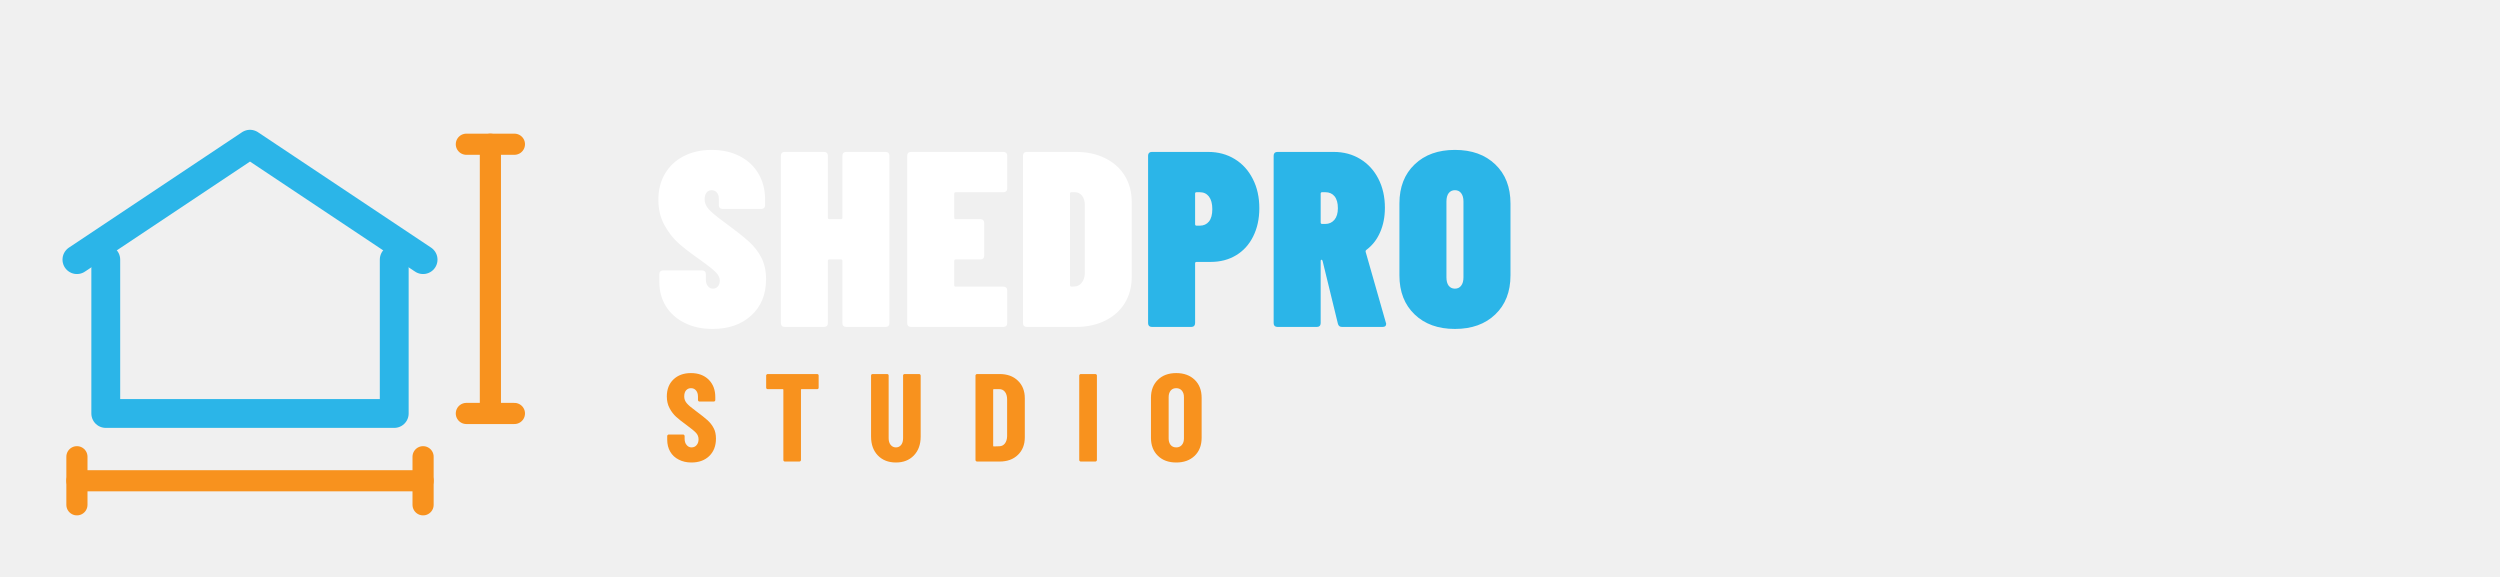
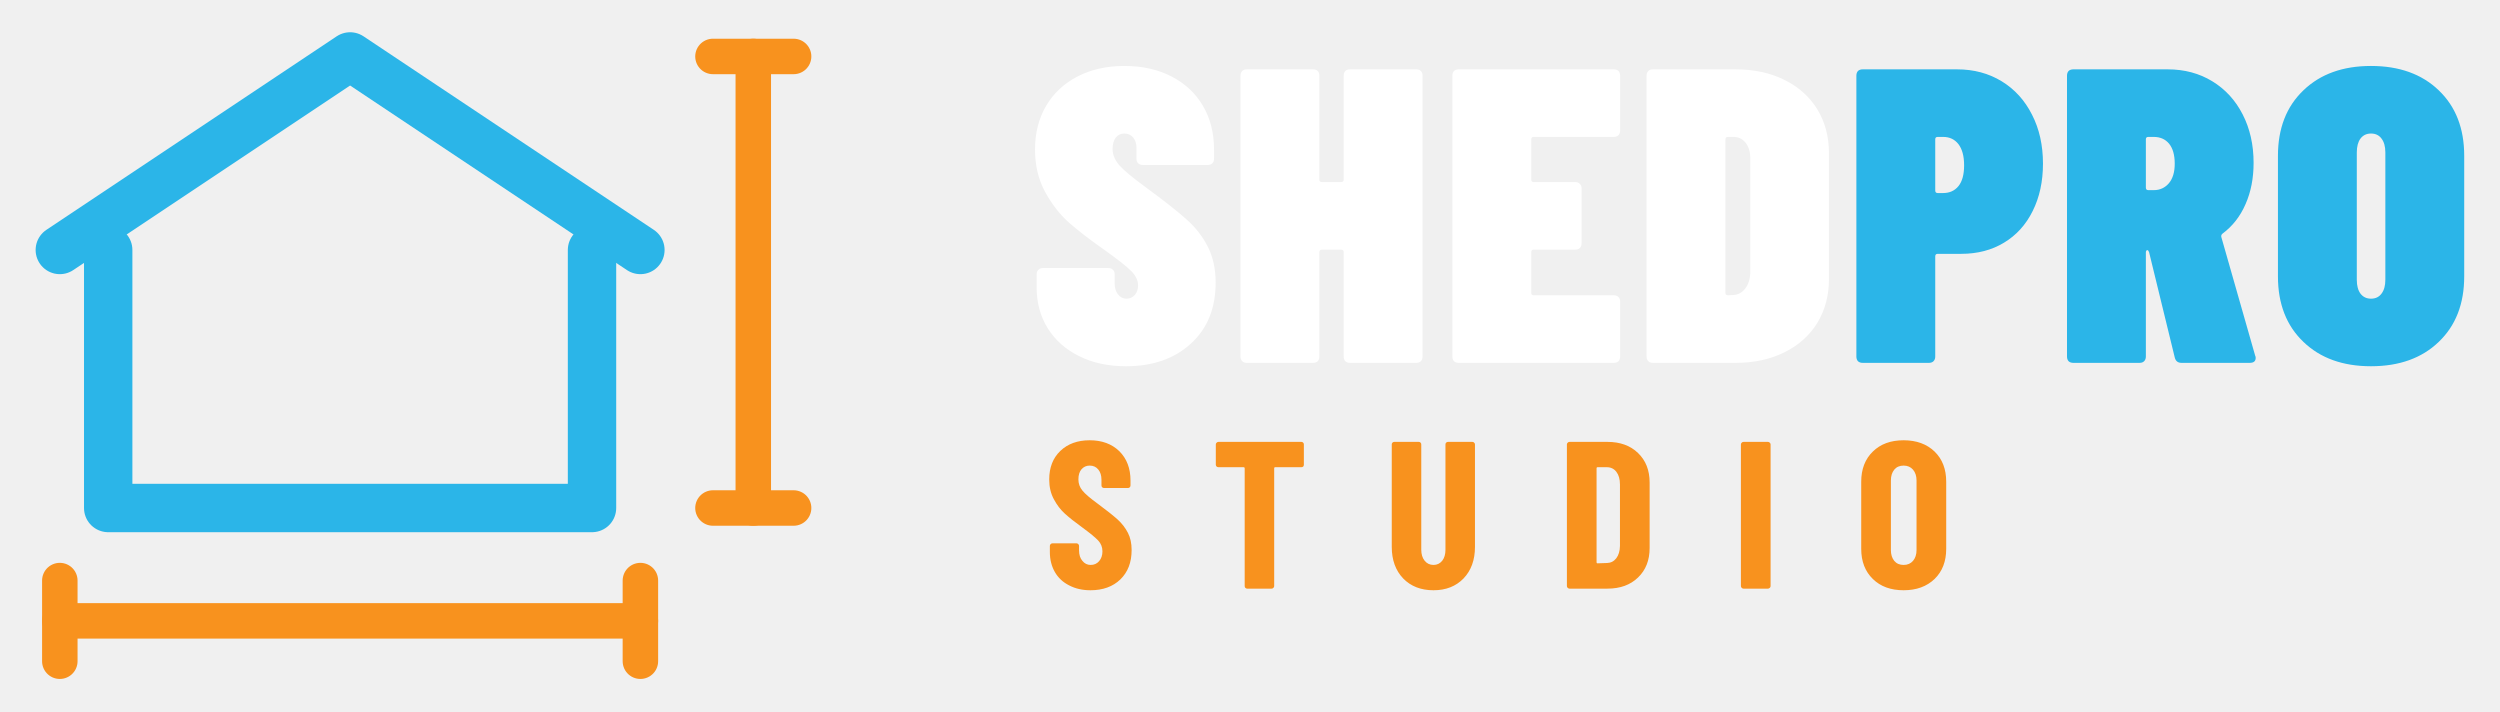
- <svg xmlns="http://www.w3.org/2000/svg" viewBox="0 0 260 60" width="520" height="120" fill="none">
+ <svg xmlns="http://www.w3.org/2000/svg" viewBox="4.5 11.5 154.6 44.1" width="464" height="132" fill="none">
  <g stroke="#2BB5E8" stroke-width="3" stroke-linecap="round" stroke-linejoin="round">
    <path d="M8 27 L26 15 L44 27" />
    <path d="M11 27 V43 H41 V27" />
  </g>
  <g stroke="#F8921E" stroke-width="2.2" stroke-linecap="round">
    <path d="M8 50 H44" />
    <path d="M8 47.5 V52.5" />
    <path d="M44 47.5 V52.5" />
    <path d="M51 15 V43" />
    <path d="M48.5 15 H53.5" />
    <path d="M48.5 43 H53.5" />
  </g>
  <g fill="#FFFFFF">
    <path d="M68.57 29.32V28.51Q68.57 28.33 68.68 28.23Q68.78 28.12 68.96 28.12H73.02Q73.20 28.12 73.30 28.23Q73.41 28.33 73.41 28.51V29.09Q73.41 29.50 73.62 29.76Q73.82 30.02 74.14 30.02Q74.45 30.02 74.66 29.79Q74.86 29.55 74.86 29.19Q74.86 28.75 74.45 28.32Q74.03 27.89 72.71 26.95Q71.41 26.04 70.56 25.29Q69.72 24.54 69.09 23.39Q68.47 22.25 68.47 20.77Q68.47 19.23 69.16 18.06Q69.85 16.89 71.11 16.24Q72.37 15.59 74.01 15.59Q75.67 15.59 76.93 16.24Q78.19 16.89 78.88 18.06Q79.57 19.23 79.57 20.77V21.34Q79.57 21.52 79.47 21.62Q79.36 21.73 79.18 21.73H75.15Q74.97 21.73 74.86 21.62Q74.76 21.52 74.76 21.34V20.66Q74.76 20.27 74.55 20.02Q74.34 19.78 74.01 19.78Q73.67 19.78 73.47 20.04Q73.28 20.30 73.28 20.74Q73.28 21.26 73.69 21.74Q74.11 22.22 75.36 23.13Q77.02 24.35 77.87 25.11Q78.71 25.86 79.19 26.81Q79.67 27.76 79.67 29.03Q79.67 31.40 78.14 32.80Q76.61 34.21 74.11 34.21Q72.45 34.21 71.20 33.58Q69.95 32.96 69.26 31.86Q68.57 30.75 68.57 29.32ZM88.00 15.80H92.11Q92.29 15.80 92.39 15.90Q92.50 16.01 92.50 16.19V33.61Q92.50 33.79 92.39 33.90Q92.29 34.00 92.11 34.00H88.00Q87.82 34.00 87.71 33.90Q87.61 33.79 87.61 33.61V27.14Q87.61 26.98 87.45 26.98H86.26Q86.10 26.98 86.10 27.14V33.61Q86.10 33.79 86.00 33.90Q85.89 34.00 85.71 34.00H81.60Q81.42 34.00 81.32 33.90Q81.21 33.79 81.21 33.61V16.19Q81.21 16.01 81.32 15.90Q81.42 15.80 81.60 15.80H85.71Q85.89 15.80 86.00 15.90Q86.10 16.01 86.10 16.19V22.64Q86.10 22.79 86.26 22.79H87.45Q87.61 22.79 87.61 22.64V16.19Q87.61 16.01 87.71 15.90Q87.82 15.80 88.00 15.80ZM104.36 19.99H99.39Q99.24 19.99 99.24 20.14V22.64Q99.24 22.79 99.39 22.79H101.97Q102.15 22.79 102.25 22.90Q102.36 23.00 102.36 23.18V26.59Q102.36 26.77 102.25 26.88Q102.15 26.98 101.97 26.98H99.39Q99.24 26.98 99.24 27.14V29.66Q99.24 29.81 99.39 29.81H104.36Q104.54 29.81 104.65 29.92Q104.75 30.02 104.75 30.20V33.61Q104.75 33.79 104.65 33.90Q104.54 34.00 104.36 34.00H94.74Q94.56 34.00 94.45 33.90Q94.35 33.79 94.35 33.61V16.19Q94.35 16.01 94.45 15.90Q94.56 15.80 94.74 15.80H104.36Q104.54 15.80 104.65 15.90Q104.75 16.01 104.75 16.19V19.60Q104.75 19.78 104.65 19.88Q104.54 19.99 104.36 19.99ZM106.39 33.61V16.19Q106.39 16.01 106.50 15.90Q106.60 15.80 106.78 15.80H111.91Q113.62 15.80 114.93 16.45Q116.25 17.10 116.98 18.28Q117.70 19.47 117.70 21.00V28.80Q117.70 30.33 116.98 31.52Q116.25 32.70 114.93 33.35Q113.62 34.00 111.91 34.00H106.78Q106.60 34.00 106.50 33.90Q106.39 33.79 106.39 33.61ZM111.44 29.81 111.80 29.79Q112.22 29.76 112.50 29.40Q112.79 29.03 112.82 28.46V21.31Q112.82 20.71 112.53 20.35Q112.24 19.99 111.78 19.99H111.44Q111.28 19.99 111.28 20.14V29.66Q111.28 29.81 111.44 29.81Z" />
  </g>
  <g fill="#2BB5E8">
    <path d="M130.97 21.65Q130.97 23.31 130.33 24.59Q129.70 25.86 128.55 26.55Q127.41 27.24 125.90 27.24H124.44Q124.29 27.24 124.29 27.40V33.61Q124.29 33.79 124.18 33.90Q124.08 34.00 123.90 34.00H119.79Q119.61 34.00 119.50 33.90Q119.40 33.79 119.40 33.61V16.19Q119.40 16.01 119.50 15.90Q119.61 15.80 119.79 15.80H125.64Q127.20 15.80 128.41 16.54Q129.62 17.28 130.29 18.61Q130.97 19.93 130.97 21.65ZM126.08 21.75Q126.08 20.90 125.73 20.44Q125.38 19.99 124.78 19.99H124.44Q124.29 19.99 124.29 20.14V23.31Q124.29 23.47 124.44 23.47H124.78Q125.38 23.47 125.73 23.04Q126.08 22.61 126.08 21.75ZM139.14 33.66 137.55 27.14Q137.50 27.01 137.45 27.01Q137.35 27.01 137.35 27.16V33.61Q137.35 33.79 137.24 33.90Q137.14 34.00 136.96 34.00H132.85Q132.67 34.00 132.56 33.90Q132.46 33.79 132.46 33.61V16.19Q132.46 16.01 132.56 15.90Q132.67 15.80 132.85 15.80H138.70Q140.26 15.80 141.47 16.54Q142.68 17.28 143.35 18.59Q144.03 19.91 144.03 21.60Q144.03 23.03 143.53 24.16Q143.04 25.29 142.10 25.99Q142.00 26.07 142.03 26.20L144.13 33.56Q144.16 33.61 144.16 33.69Q144.16 34.00 143.79 34.00H139.56Q139.22 34.00 139.14 33.66ZM137.50 19.99Q137.35 19.99 137.35 20.14V23.13Q137.35 23.29 137.50 23.29H137.84Q138.41 23.29 138.78 22.86Q139.14 22.43 139.14 21.65Q139.14 20.84 138.79 20.41Q138.44 19.99 137.84 19.99ZM145.54 28.64V21.16Q145.54 18.61 147.12 17.10Q148.69 15.59 151.31 15.59Q153.94 15.59 155.51 17.10Q157.09 18.61 157.09 21.16V28.64Q157.09 31.19 155.51 32.70Q153.94 34.21 151.31 34.21Q148.69 34.21 147.12 32.70Q145.54 31.19 145.54 28.64ZM152.20 28.85V20.95Q152.20 20.40 151.96 20.09Q151.73 19.78 151.31 19.78Q150.90 19.78 150.66 20.09Q150.43 20.40 150.43 20.95V28.85Q150.43 29.40 150.66 29.71Q150.90 30.02 151.31 30.02Q151.73 30.02 151.96 29.71Q152.20 29.40 152.20 28.85Z" />
  </g>
  <g fill="#F8921E">
    <path d="M69.39 45.73V45.35Q69.39 45.28 69.44 45.24Q69.48 45.19 69.55 45.19H71.04Q71.11 45.19 71.15 45.24Q71.20 45.28 71.20 45.35V45.63Q71.20 46.04 71.41 46.28Q71.61 46.53 71.92 46.53Q72.24 46.53 72.44 46.30Q72.65 46.06 72.65 45.69Q72.65 45.30 72.39 45.02Q72.13 44.74 71.38 44.19Q70.73 43.72 70.33 43.36Q69.92 42.99 69.64 42.46Q69.35 41.93 69.35 41.23Q69.35 40.12 70.04 39.46Q70.73 38.80 71.86 38.80Q73.00 38.80 73.70 39.48Q74.39 40.17 74.39 41.29V41.60Q74.39 41.67 74.35 41.71Q74.30 41.76 74.24 41.76H72.74Q72.68 41.76 72.63 41.71Q72.59 41.67 72.59 41.60V41.25Q72.59 40.85 72.39 40.61Q72.19 40.37 71.86 40.37Q71.55 40.37 71.35 40.60Q71.16 40.82 71.16 41.23Q71.16 41.62 71.41 41.92Q71.65 42.22 72.38 42.75Q73.19 43.35 73.60 43.72Q74.00 44.09 74.23 44.54Q74.46 44.98 74.46 45.61Q74.46 46.75 73.76 47.43Q73.06 48.10 71.91 48.10Q71.16 48.10 70.59 47.80Q70.01 47.51 69.70 46.97Q69.39 46.43 69.39 45.73ZM85.14 39.06V40.32Q85.14 40.38 85.10 40.43Q85.05 40.47 84.99 40.47H83.36Q83.30 40.47 83.30 40.54V47.84Q83.30 47.91 83.25 47.95Q83.21 48.00 83.14 48.00H81.62Q81.56 48.00 81.51 47.95Q81.47 47.91 81.47 47.84V40.54Q81.47 40.47 81.40 40.47H79.84Q79.78 40.47 79.73 40.43Q79.68 40.38 79.68 40.32V39.06Q79.68 38.99 79.73 38.95Q79.78 38.90 79.84 38.90H84.99Q85.05 38.90 85.10 38.95Q85.14 38.99 85.14 39.06ZM90.59 45.41V39.06Q90.59 38.99 90.63 38.95Q90.68 38.90 90.74 38.90H92.27Q92.33 38.90 92.38 38.95Q92.42 38.99 92.42 39.06V45.59Q92.42 46.01 92.63 46.27Q92.84 46.53 93.18 46.53Q93.51 46.53 93.72 46.27Q93.92 46.01 93.92 45.59V39.06Q93.92 38.99 93.96 38.95Q94.01 38.90 94.07 38.90H95.59Q95.66 38.90 95.70 38.95Q95.75 38.99 95.75 39.06V45.41Q95.75 46.63 95.04 47.37Q94.33 48.10 93.18 48.10Q92.01 48.10 91.30 47.37Q90.59 46.63 90.59 45.41ZM101.45 47.84V39.06Q101.45 38.99 101.50 38.95Q101.55 38.90 101.61 38.90H103.96Q105.15 38.90 105.86 39.59Q106.58 40.28 106.58 41.42V45.48Q106.58 46.62 105.86 47.31Q105.15 48.00 103.96 48.00H101.61Q101.55 48.00 101.50 47.95Q101.45 47.91 101.45 47.84ZM103.35 46.43 103.94 46.41Q104.29 46.40 104.51 46.12Q104.73 45.83 104.74 45.36V41.54Q104.74 41.05 104.52 40.76Q104.30 40.47 103.92 40.47H103.35Q103.29 40.47 103.29 40.54V46.36Q103.29 46.43 103.35 46.43ZM112.24 47.84V39.06Q112.24 38.99 112.29 38.95Q112.33 38.90 112.40 38.90H113.92Q113.98 38.90 114.03 38.95Q114.08 38.99 114.08 39.06V47.84Q114.08 47.91 114.03 47.95Q113.98 48.00 113.92 48.00H112.40Q112.33 48.00 112.29 47.95Q112.24 47.91 112.24 47.84ZM119.70 45.53V41.37Q119.70 40.20 120.42 39.50Q121.13 38.80 122.33 38.80Q123.52 38.80 124.25 39.50Q124.97 40.20 124.97 41.37V45.53Q124.97 46.70 124.25 47.40Q123.52 48.10 122.33 48.10Q121.13 48.10 120.42 47.40Q119.70 46.70 119.70 45.53ZM123.13 45.61V41.29Q123.13 40.88 122.91 40.62Q122.69 40.37 122.33 40.37Q121.96 40.37 121.75 40.62Q121.54 40.88 121.54 41.29V45.61Q121.54 46.02 121.75 46.28Q121.96 46.53 122.33 46.53Q122.69 46.53 122.91 46.28Q123.13 46.02 123.13 45.61Z" />
  </g>
</svg>
